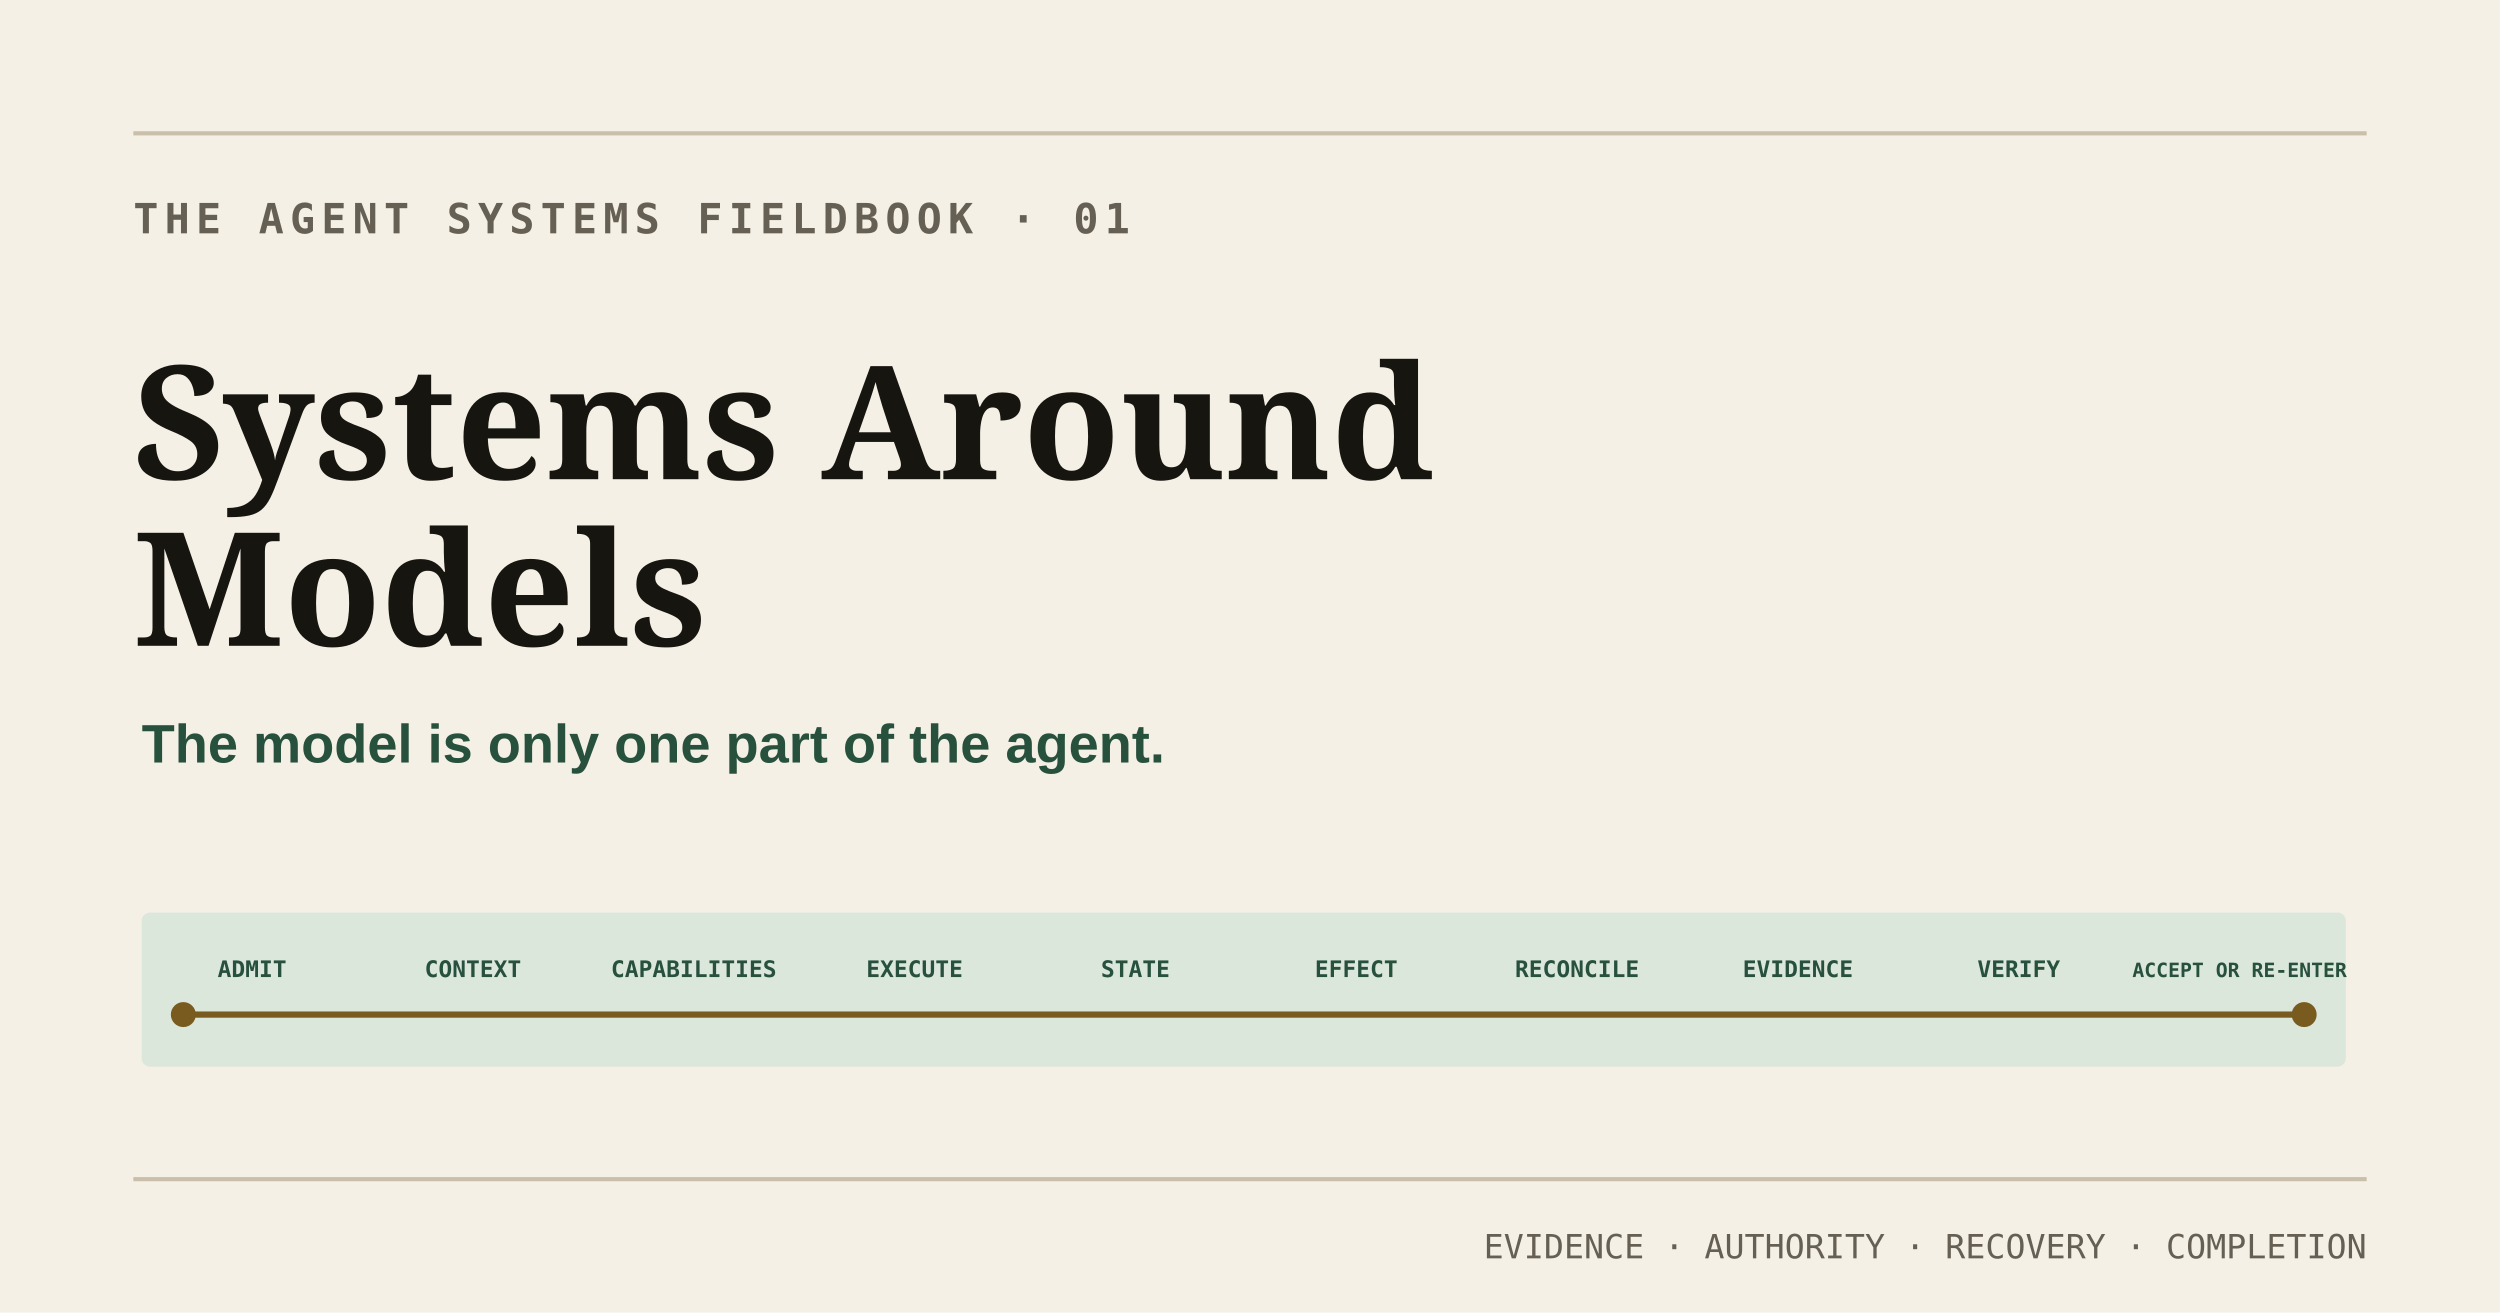
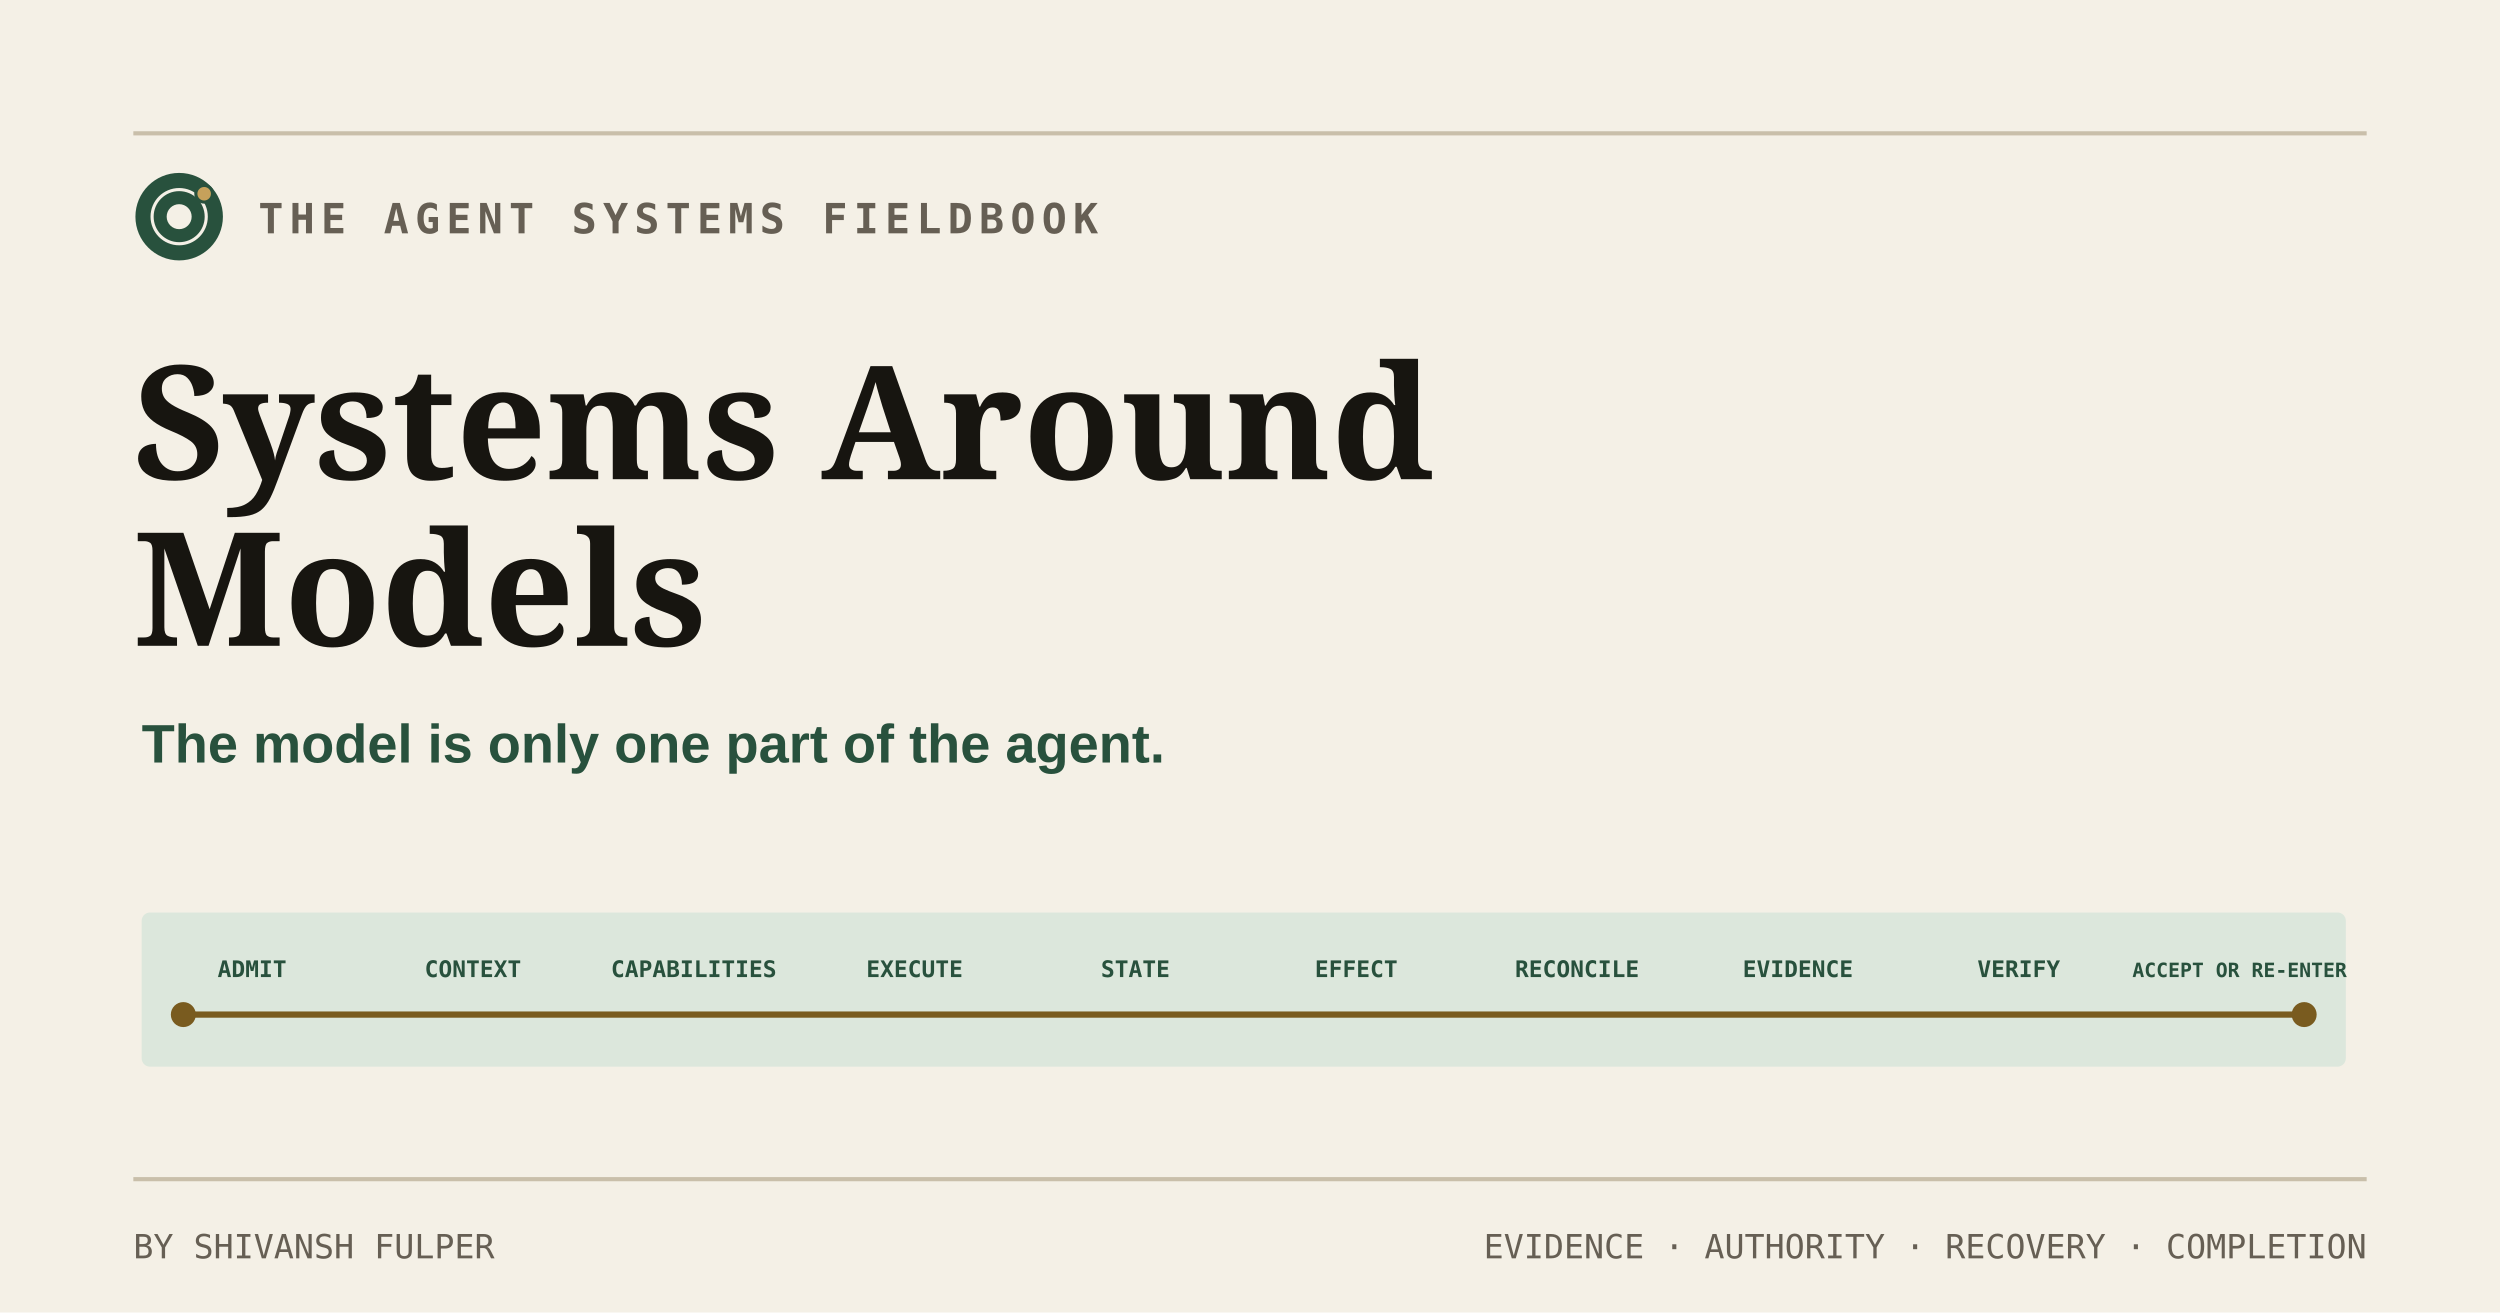
<svg xmlns="http://www.w3.org/2000/svg" width="1200" height="630" viewBox="0 0 1200 630" role="img" aria-labelledby="title description">
  <description id="description">Annotated Field Manual share card with the system trace around an AI model.</description>
  <rect width="1200" height="630" fill="#f4f0e6" />
  <path d="M64 64H1136M64 566H1136" stroke="#c9bfaa" stroke-width="2" />
-   <text x="64" y="112" fill="#665f54" font-family="ui-monospace, SFMono-Regular, monospace" font-size="20" font-weight="700" letter-spacing="3">THE AGENT SYSTEMS FIELDBOOK · 01</text>
+   <g transform="translate(64 82)">
+     <circle cx="22" cy="22" r="21" fill="#28513d" />
+     <circle cx="22" cy="22" r="13" fill="none" stroke="#f4f0e6" stroke-width="1.5" />
+     <circle cx="22" cy="22" r="6" fill="#f4f0e6" />
+     <circle cx="34" cy="11" r="4" fill="#c6a15b" stroke="#28513d" stroke-width="1.5" />
+   </g>
+   <text x="124" y="112" fill="#665f54" font-family="ui-monospace, SFMono-Regular, monospace" font-size="20" font-weight="700" letter-spacing="3">THE AGENT SYSTEMS FIELDBOOK</text>
  <text x="64" y="230" fill="#171510" font-family="Georgia, serif" font-size="76" font-weight="700">Systems Around</text>
  <text x="64" y="310" fill="#171510" font-family="Georgia, serif" font-size="76" font-weight="700">Models</text>
  <text x="68" y="366" fill="#28513d" font-family="Arial, sans-serif" font-size="26" font-weight="700">The model is only one part of the agent.</text>
  <g transform="translate(68 438)" font-family="ui-monospace, SFMono-Regular, monospace" font-size="11" font-weight="700" text-anchor="middle">
    <rect width="1058" height="74" rx="4" fill="#dce7dc" />
    <text x="53" y="31" fill="#28513d">ADMIT</text>
    <text x="159" y="31" fill="#28513d">CONTEXT</text>
    <text x="265" y="31" fill="#28513d">CAPABILITIES</text>
    <text x="371" y="31" fill="#28513d">EXECUTE</text>
    <text x="477" y="31" fill="#28513d">STATE</text>
    <text x="583" y="31" fill="#28513d">EFFECT</text>
    <text x="689" y="31" fill="#28513d">RECONCILE</text>
    <text x="795" y="31" fill="#28513d">EVIDENCE</text>
    <text x="901" y="31" fill="#28513d">VERIFY</text>
    <text x="1007" y="31" fill="#28513d" font-size="9.5">ACCEPT OR RE-ENTER</text>
    <path d="M20 49H1038" stroke="#795b1f" stroke-width="3" />
    <circle cx="20" cy="49" r="6" fill="#795b1f" />
    <circle cx="1038" cy="49" r="6" fill="#795b1f" />
  </g>
+   <text x="64" y="604" fill="#665f54" font-family="ui-monospace, SFMono-Regular, monospace" font-size="16">BY SHIVANSH FULPER</text>
  <text x="1136" y="604" fill="#665f54" font-family="ui-monospace, SFMono-Regular, monospace" font-size="16" text-anchor="end">EVIDENCE · AUTHORITY · RECOVERY · COMPLETION</text>
</svg>
